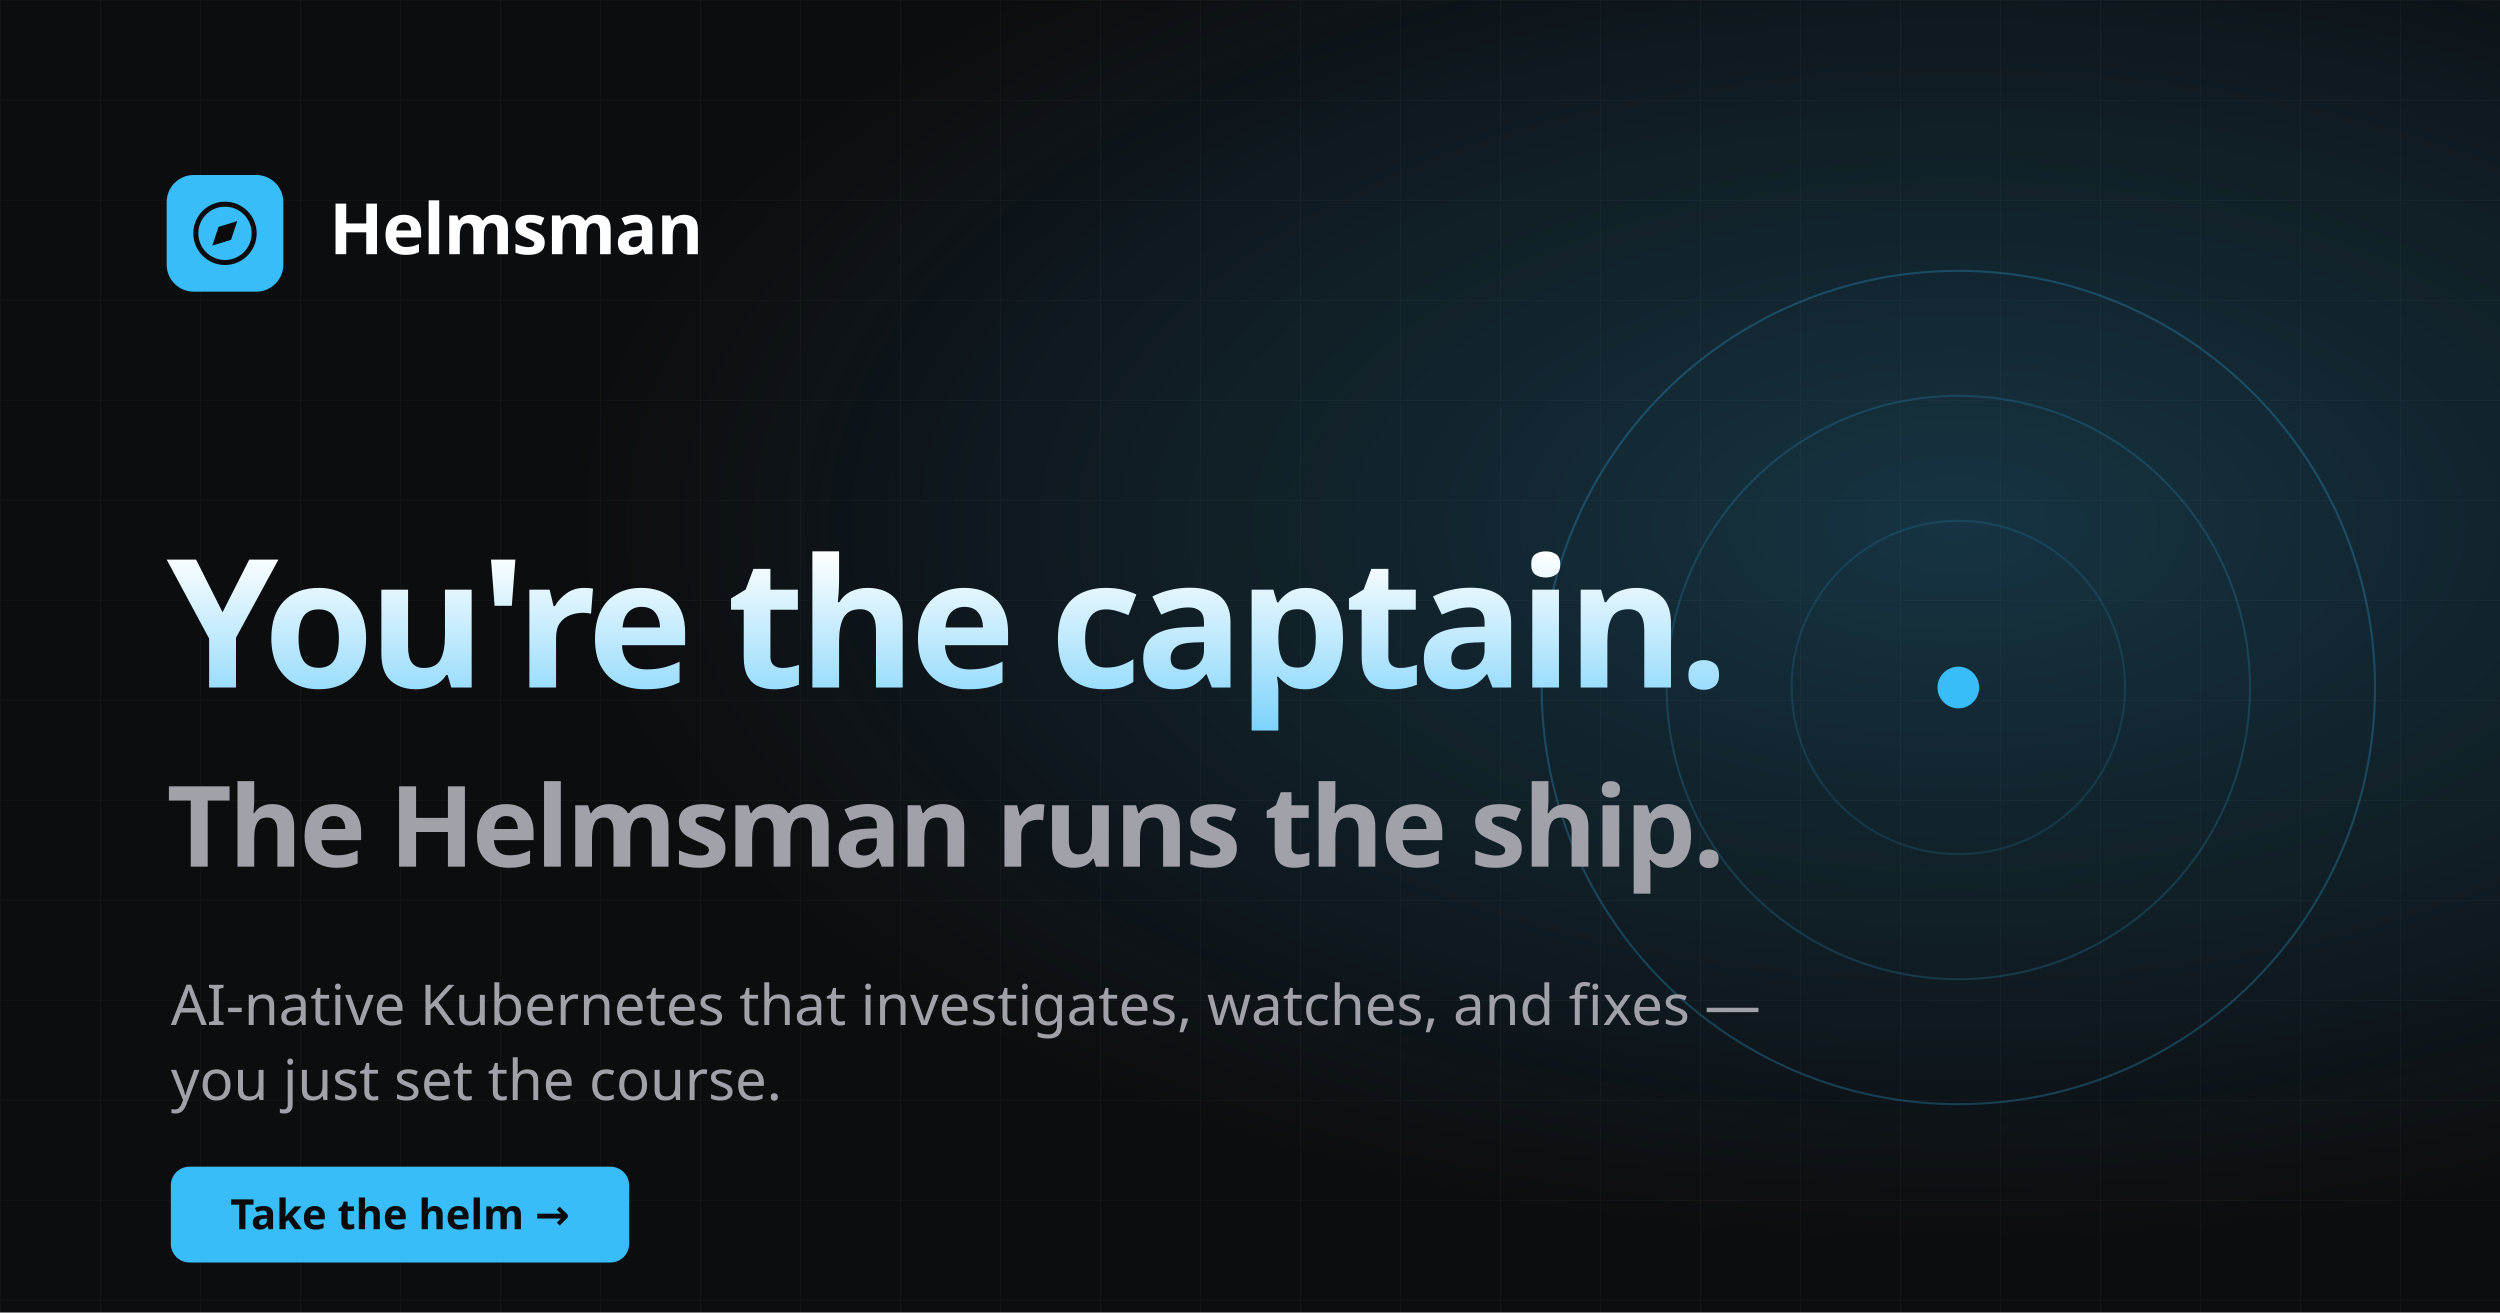
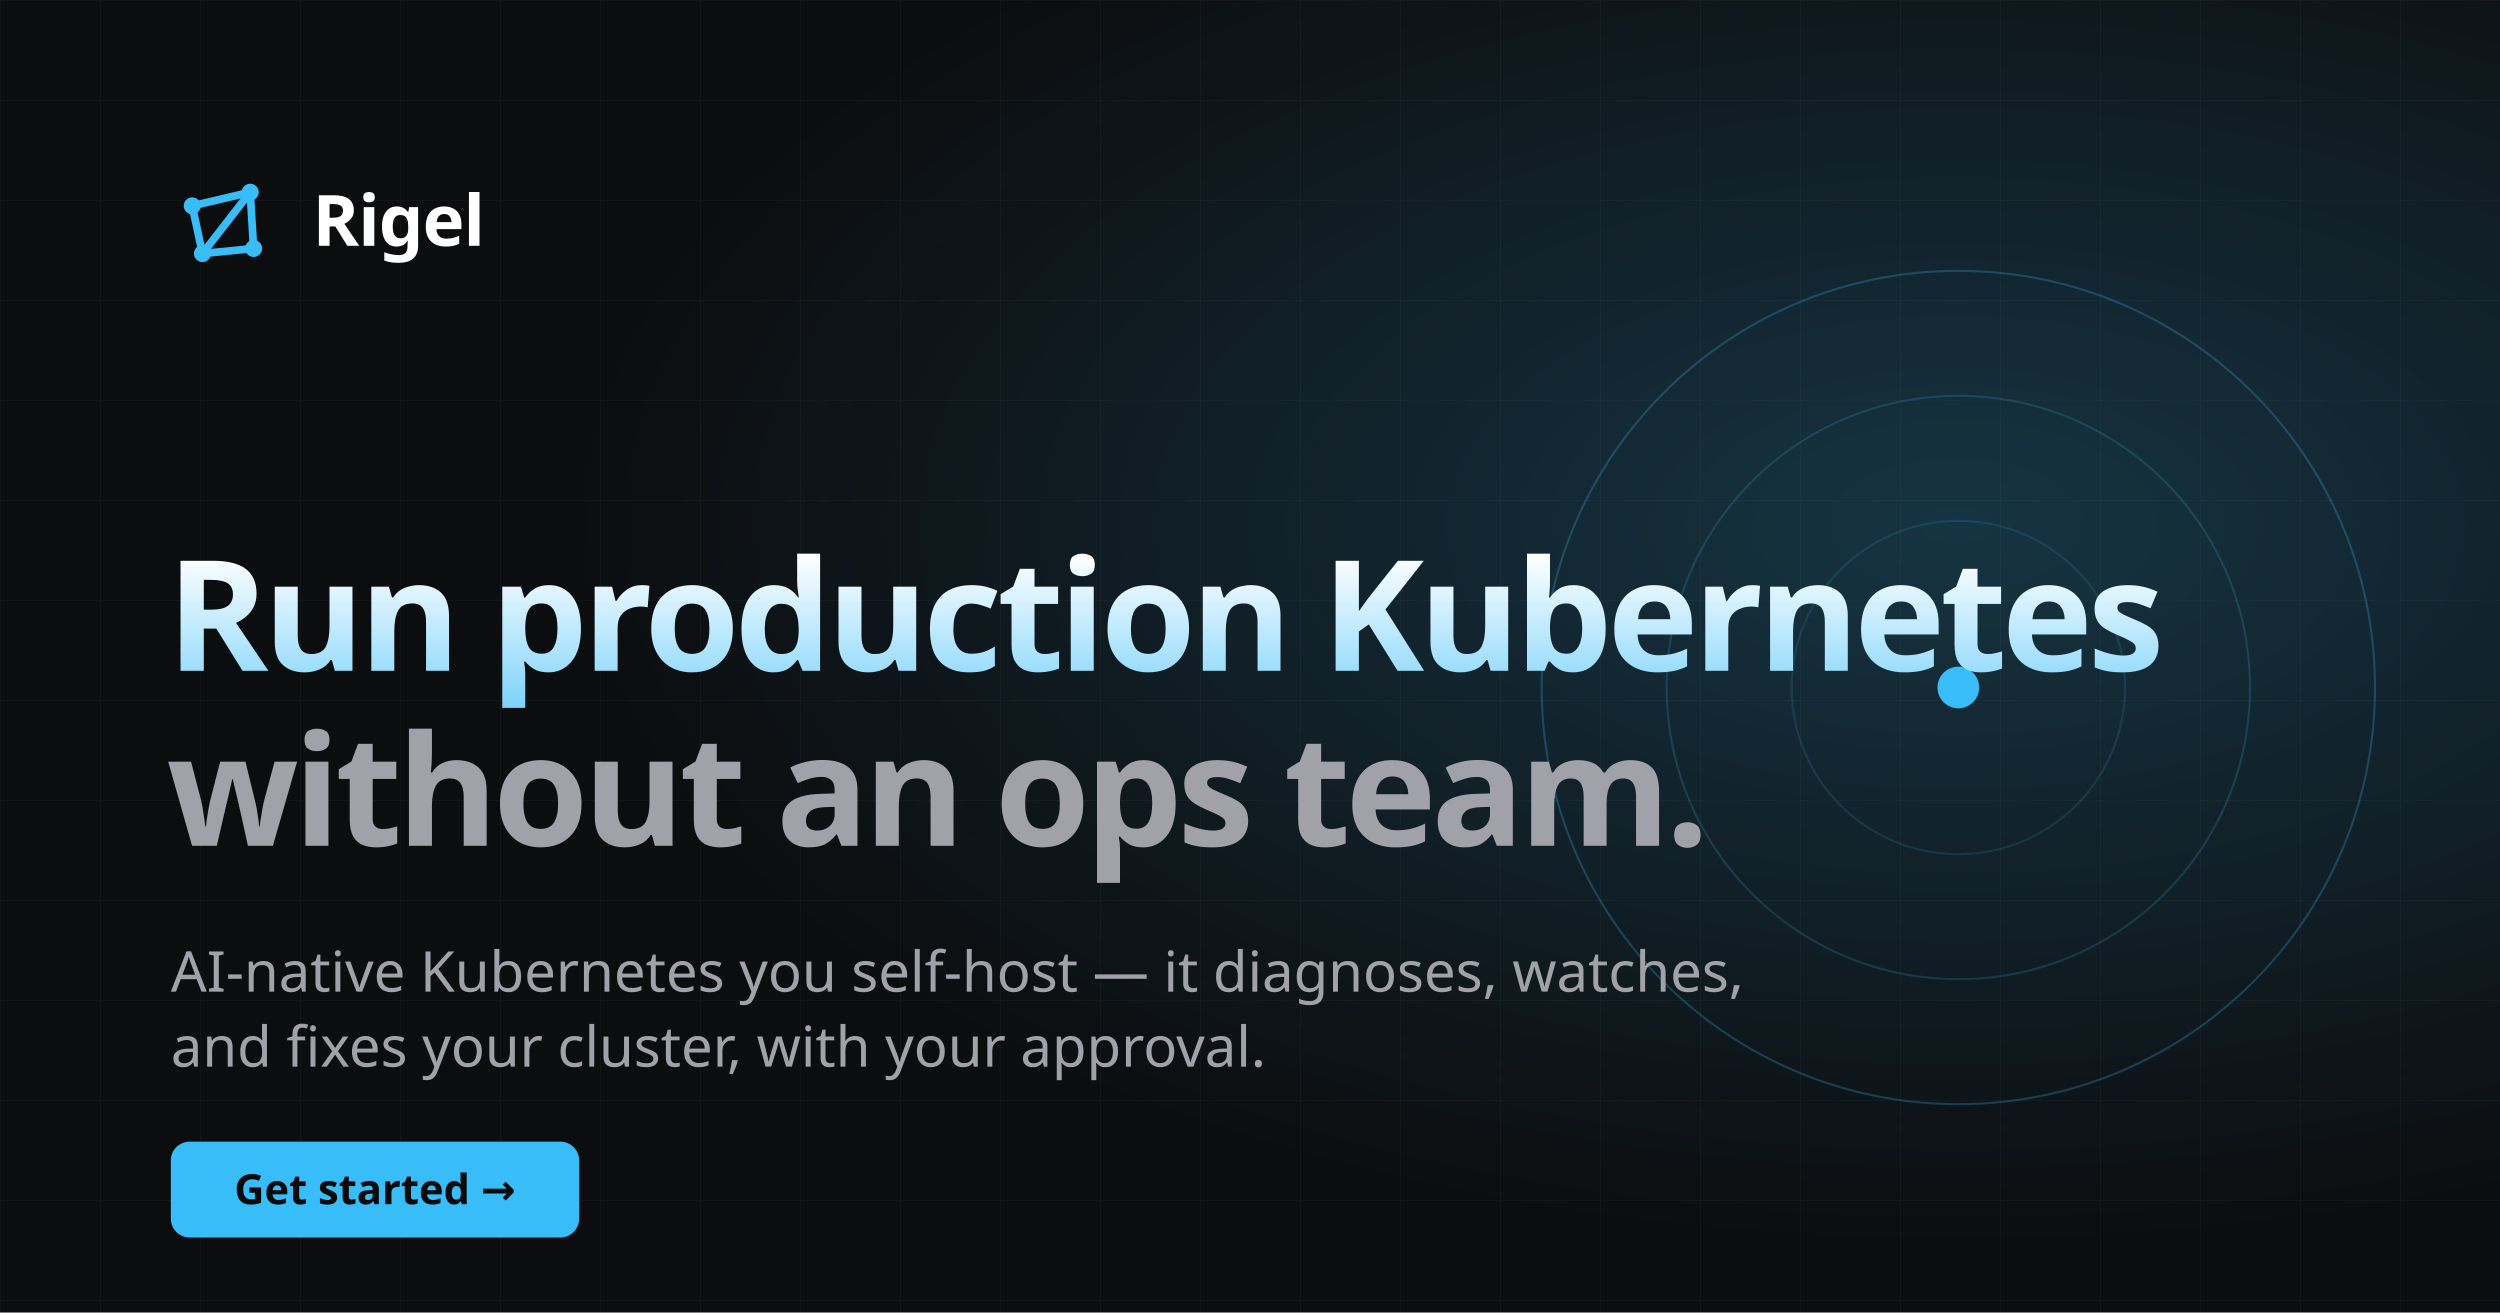
<svg xmlns="http://www.w3.org/2000/svg" viewBox="0 0 1200 630" font-family="ui-sans-serif, system-ui, sans-serif">
  <defs>
    <radialGradient id="glow" cx="78%" cy="40%" r="55%">
      <stop offset="0%" stop-color="#38bdf8" stop-opacity="0.22" />
      <stop offset="100%" stop-color="#38bdf8" stop-opacity="0" />
    </radialGradient>
    <pattern id="grid" width="48" height="48" patternUnits="userSpaceOnUse">
      <path d="M48 0H0V48" fill="none" stroke="#ffffff" stroke-opacity="0.03" />
    </pattern>
    <linearGradient id="ink" x1="0" y1="0" x2="0" y2="1">
      <stop offset="0%" stop-color="#ffffff" />
      <stop offset="100%" stop-color="#7dd3fc" />
    </linearGradient>
  </defs>
  <rect width="1200" height="630" fill="#0c0d0f" />
  <rect width="1200" height="630" fill="url(#grid)" />
  <rect width="1200" height="630" fill="url(#glow)" />
-   <g transform="translate(80 84)">
-     <rect width="56" height="56" rx="13" fill="#38bdf8" />
-     <g transform="translate(11 11)" fill="none" stroke="#0a0a0a" stroke-width="2.4" stroke-linecap="round" stroke-linejoin="round">
-       <circle cx="17" cy="17" r="14" />
-       <polygon points="22.9 11.1 19.9 20.1 10.9 22.9 13.9 13.9 22.9 11.1" fill="#0a0a0a" stroke="none" />
-     </g>
-     <text x="78" y="38" font-size="34" font-weight="700" fill="#ffffff" letter-spacing="-0.5">Helmsman</text>
+   <g transform="translate(80 80)">
+     <svg width="54" height="54" viewBox="0 0 132 132" fill="none">
+       <path d="M30 46l68-16 4 66-60 6z m68-16l-56 72" stroke="#38bdf8" stroke-width="9" stroke-linecap="round" stroke-linejoin="round" />
+       <circle cx="30" cy="46" r="10" fill="#38bdf8" />
+       <circle cx="98" cy="30" r="10" fill="#38bdf8" />
+       <circle cx="102" cy="96" r="10" fill="#38bdf8" />
+       <circle cx="42" cy="102" r="10" fill="#38bdf8" />
+     </svg>
+     <text x="70" y="38" font-size="34" font-weight="700" fill="#ffffff" letter-spacing="-0.5">Rigel</text>
  </g>
  <g transform="translate(940 330)" fill="none" stroke="#38bdf8" stroke-opacity="0.25">
    <circle r="200" />
    <circle r="140" stroke-opacity="0.18" />
    <circle r="80" stroke-opacity="0.14" />
    <circle r="10" fill="#38bdf8" stroke="none" />
  </g>
-   <text x="80" y="330" font-size="86" font-weight="700" fill="url(#ink)" letter-spacing="-3">
-     You're the captain.
+   <text x="80" y="322" font-size="74" font-weight="700" fill="url(#ink)" letter-spacing="-2.5">
+     Run production Kubernetes
  </text>
-   <text x="80" y="416" font-size="54" font-weight="700" fill="#a1a1aa" letter-spacing="-1.5">
-     The Helmsman runs the ship.
+   <text x="80" y="406" font-size="74" font-weight="700" fill="#a1a1aa" letter-spacing="-2.5">
+     without an ops team.
  </text>
-   <text x="82" y="492" font-size="27" fill="#a1a1aa">
-     AI-native Kubernetes that investigates, watches, and fixes —
+   <text x="82" y="476" font-size="27" fill="#a1a1aa">
+     AI-native Kubernetes you self-host — it diagnoses, watches,
  </text>
-   <text x="82" y="528" font-size="27" fill="#a1a1aa">
-     you just set the course.
+   <text x="82" y="512" font-size="27" fill="#a1a1aa">
+     and fixes your cluster, with your approval.
  </text>
-   <g transform="translate(82 560)">
-     <rect width="220" height="46" rx="9" fill="#38bdf8" />
-     <text x="110" y="30" font-size="20" font-weight="700" fill="#0a0a0a" text-anchor="middle">Take the helm →</text>
+   <g transform="translate(82 548)">
+     <rect width="196" height="46" rx="9" fill="#38bdf8" />
+     <text x="98" y="30" font-size="20" font-weight="700" fill="#0a0a0a" text-anchor="middle">Get started →</text>
  </g>
</svg>
